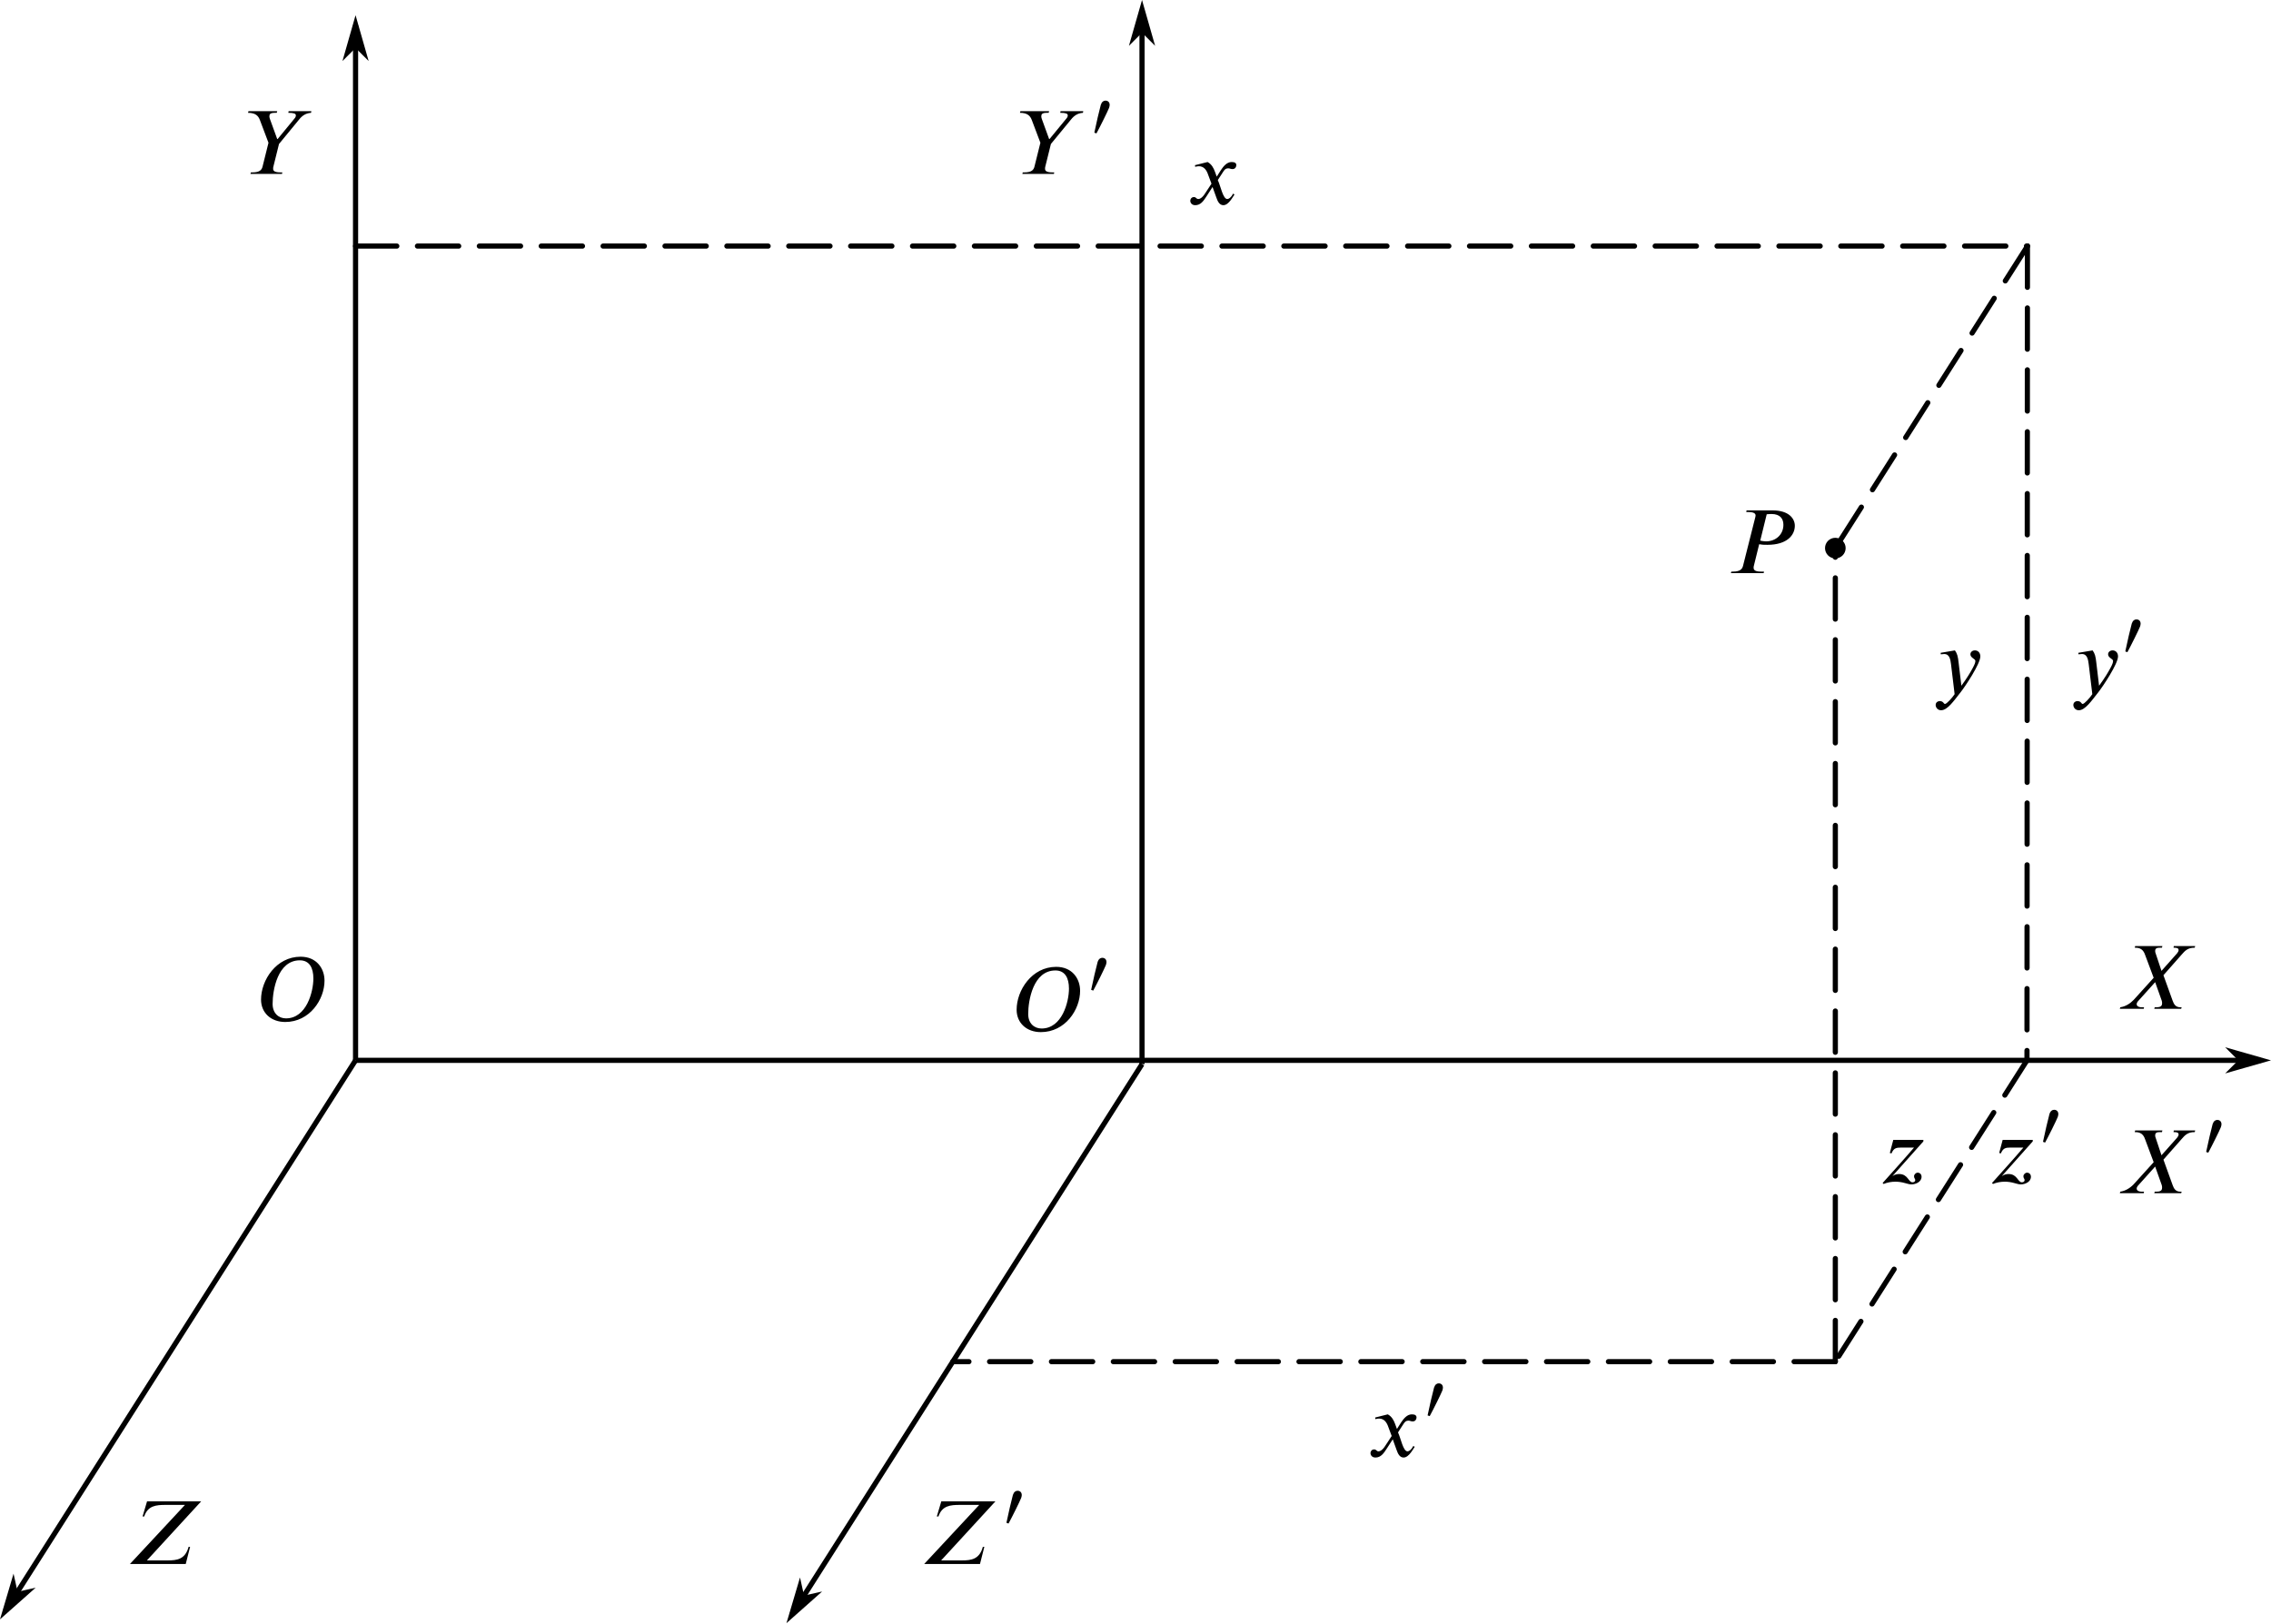
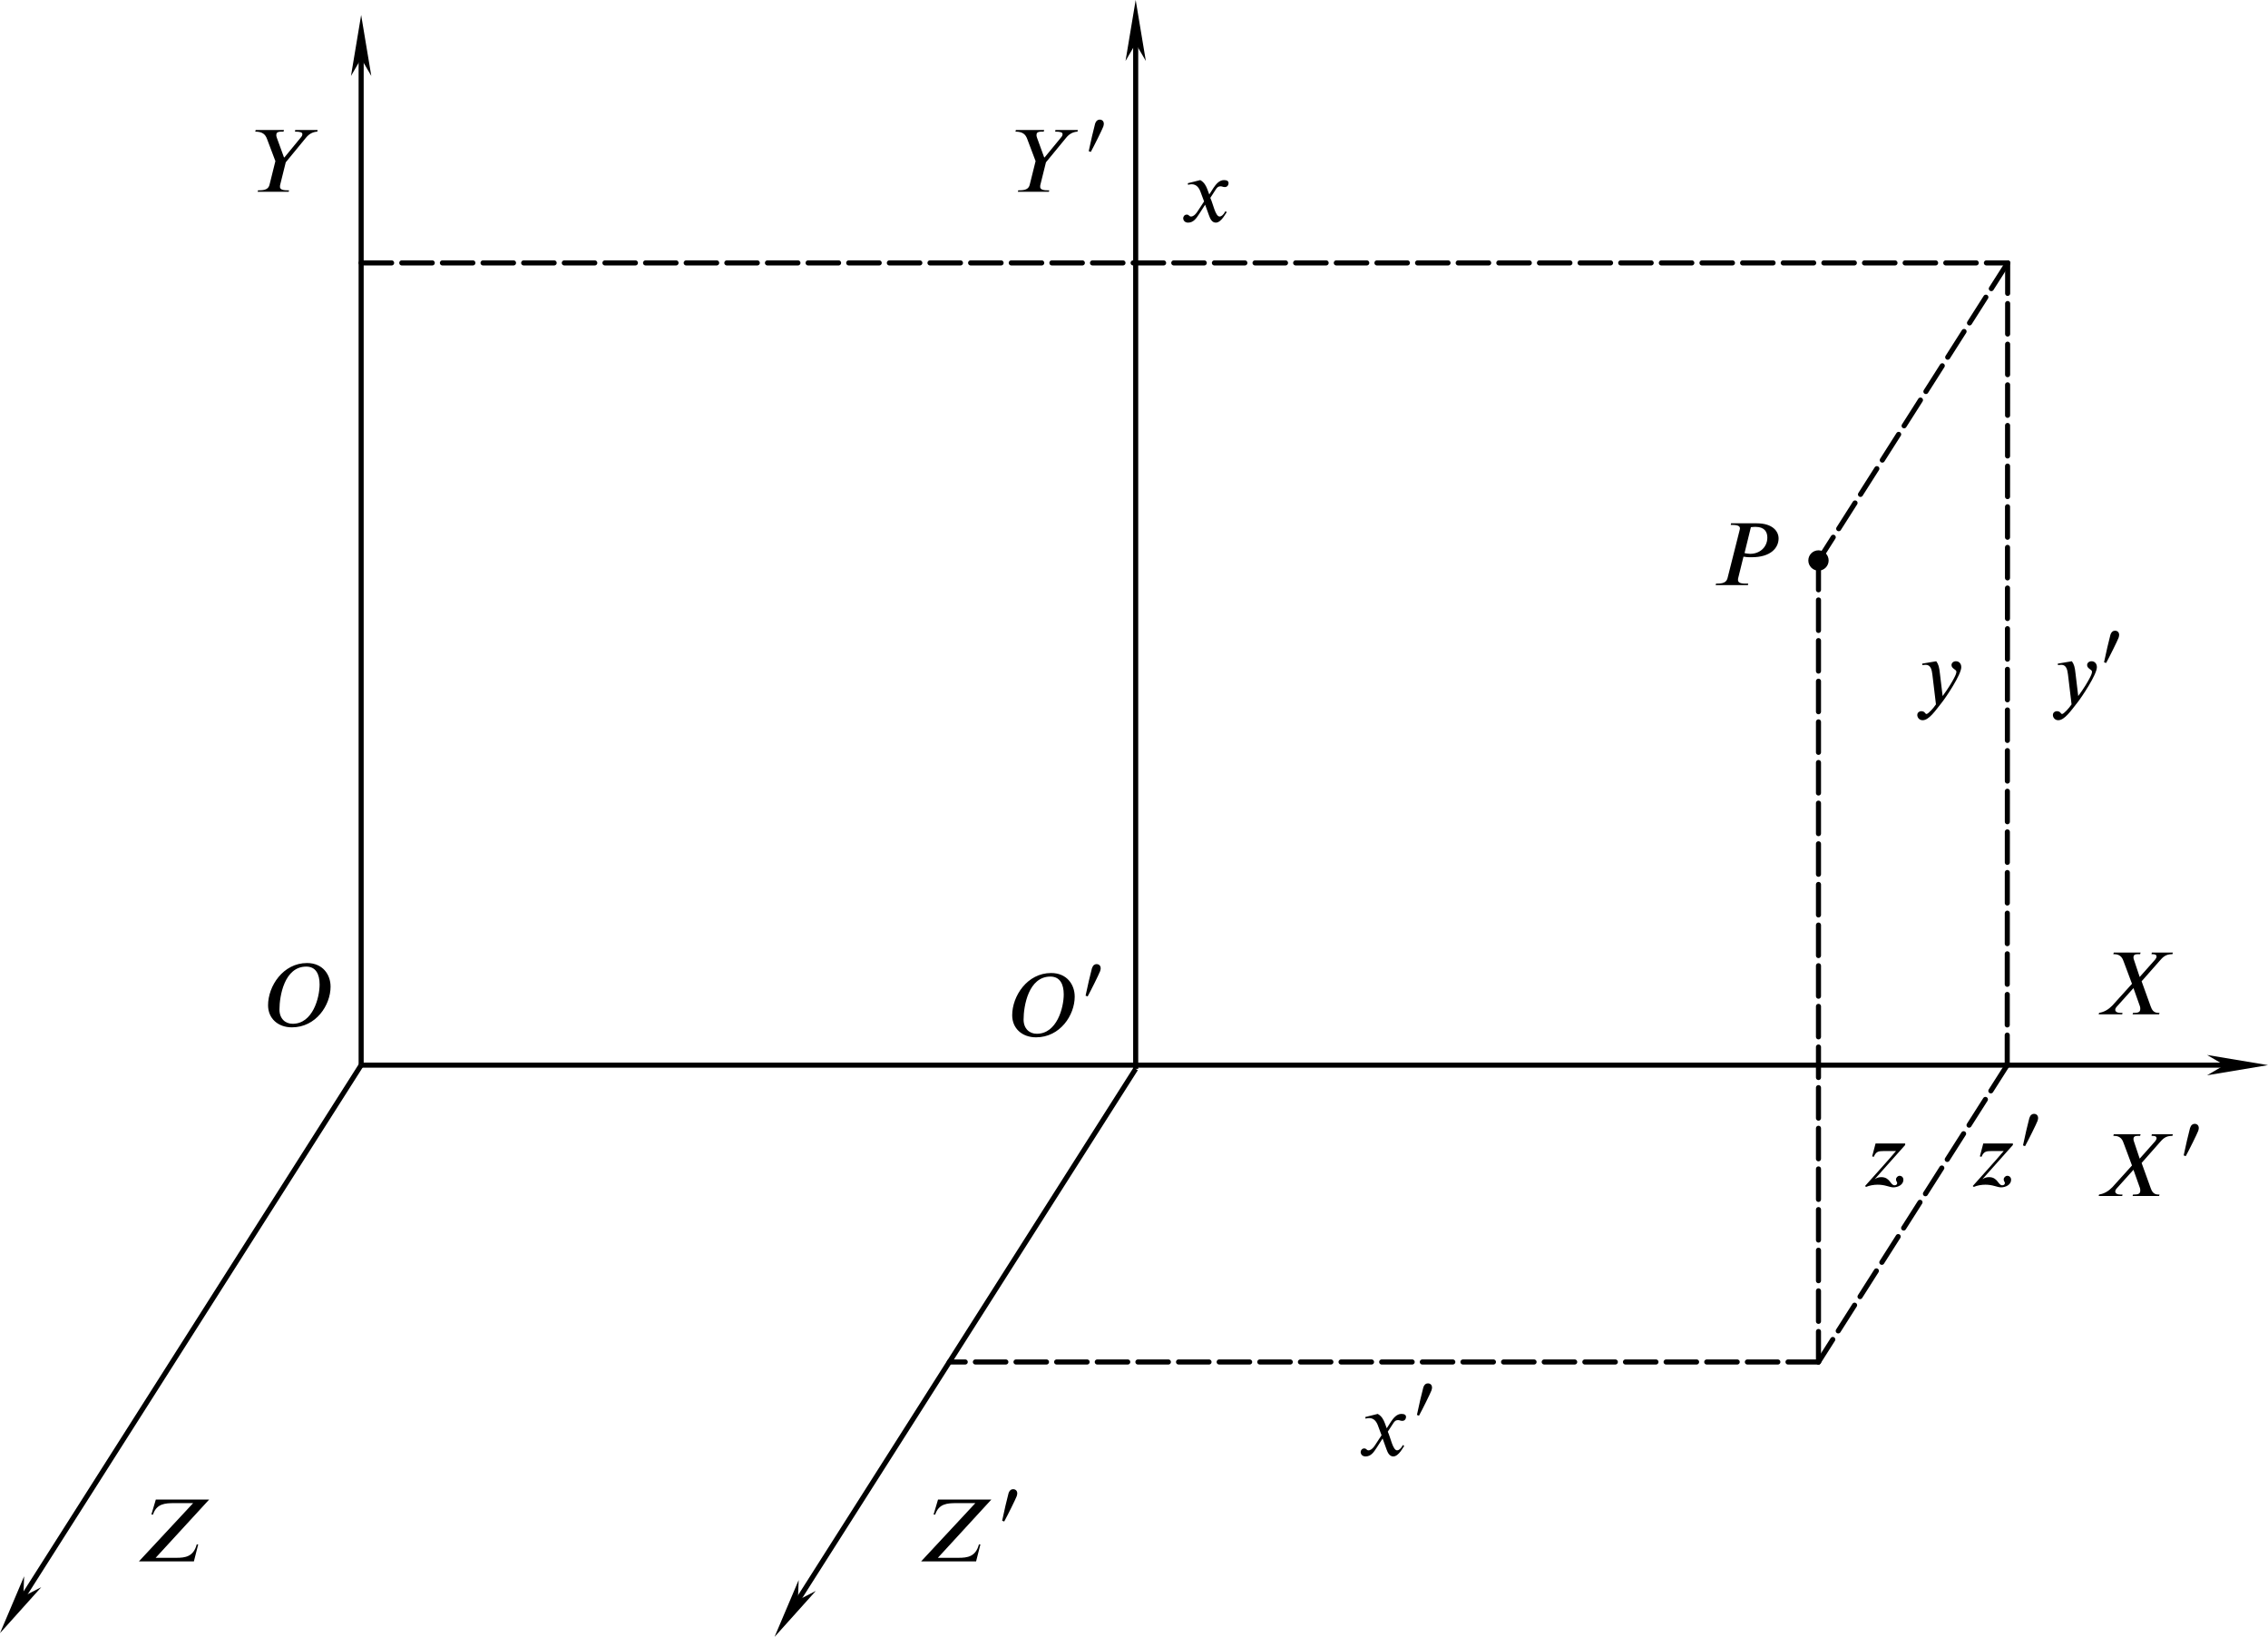
- <svg xmlns="http://www.w3.org/2000/svg" version="1.1" id="svg1820" width="220.181" height="157.392" viewBox="0 0 220.181 157.392">
+ <svg xmlns="http://www.w3.org/2000/svg" version="1.1" id="svg1820" width="223.276" height="161.107" viewBox="0 0 223.276 161.107">
  <defs id="defs1824">
-     <marker style="overflow:visible" id="marker2551" refX="0" refY="0" orient="auto">
-       <path transform="matrix(-0.4,0,0,-0.4,-4,0)" style="fill:#000000;fill-opacity:1;fill-rule:evenodd;stroke:#000000;stroke-width:1pt;stroke-opacity:1" d="M 0,0 5,-5 -12.5,0 5,5 Z" id="path2549" />
+     <marker markerWidth="12" markerHeight="4" refX="6" refY="2" orient="auto" id="marker2649">
+       <path style="fill:#000000;stroke-width:0px" d="M 0,0 12,2 0,4 3.429,2 0,0" id="path2434" />
    </marker>
-     <marker style="overflow:visible" id="marker2541" refX="0" refY="0" orient="auto">
-       <path transform="matrix(-0.4,0,0,-0.4,-4,0)" style="fill:#000000;fill-opacity:1;fill-rule:evenodd;stroke:#000000;stroke-width:1pt;stroke-opacity:1" d="M 0,0 5,-5 -12.5,0 5,5 Z" id="path2539" />
-     </marker>
-     <marker style="overflow:visible" id="marker2531" refX="0" refY="0" orient="auto">
-       <path transform="matrix(-0.4,0,0,-0.4,-4,0)" style="fill:#000000;fill-opacity:1;fill-rule:evenodd;stroke:#000000;stroke-width:1pt;stroke-opacity:1" d="M 0,0 5,-5 -12.5,0 5,5 Z" id="path2529" />
-     </marker>
-     <marker style="overflow:visible" id="marker2521" refX="0" refY="0" orient="auto">
-       <path transform="matrix(-0.4,0,0,-0.4,-4,0)" style="fill:#000000;fill-opacity:1;fill-rule:evenodd;stroke:#000000;stroke-width:1pt;stroke-opacity:1" d="M 0,0 5,-5 -12.5,0 5,5 Z" id="path2519" />
-     </marker>
-     <marker style="overflow:visible" id="marker2511" refX="0" refY="0" orient="auto">
-       <path transform="matrix(-0.4,0,0,-0.4,-4,0)" style="fill:#000000;fill-opacity:1;fill-rule:evenodd;stroke:#000000;stroke-width:1pt;stroke-opacity:1" d="M 0,0 5,-5 -12.5,0 5,5 Z" id="path2509" />
-     </marker>
-     <defs id="id-2e0c0056-2f4a-42f2-909e-68df5163257b">
-       <g id="id-59a5e231-3cb9-4d84-bf1b-87e198b52da8">
-         <symbol overflow="visible" id="id-a9fa0916-2572-4b32-a196-9f75cccc6d8d">
-           <path style="stroke:none;stroke-width:0" d="M 1.828,-0.672 H 0.656 V -6.156 H 1.828 Z M 2.5,0 V -6.812 H 0 V 0 Z m 0,0" id="id-245af13c-0877-401c-b5c2-fb8c325042b3" />
-         </symbol>
-         <symbol overflow="visible" id="id-87de81a6-06e9-479f-88ff-c3ecd1204856">
-           <path style="stroke:none;stroke-width:0" d="m 5.938,-4.422 c 0,1.406 -0.719,4.156 -2.844,4.156 -0.766,0 -1.391,-0.531 -1.391,-1.5 0,-1.422 0.516,-4.531 2.828,-4.531 1.016,0 1.406,0.812 1.406,1.875 z M 7.094,-4.188 c 0,-1.25 -0.812,-2.484 -2.484,-2.484 -2.531,0 -4.109,2.438 -4.109,4.453 0,1.375 1.031,2.328 2.516,2.328 2.531,0 4.078,-2.328 4.078,-4.297 z m 0,0" id="id-a72608a0-0d88-48cb-845b-ac9e3e0d6901" />
-         </symbol>
-         <symbol overflow="visible" id="id-2fc47827-a521-4cee-a20f-2cc967e5d43a">
-           <path style="stroke:none;stroke-width:0" d="M 8.078,-6.516 H 5.859 L 5.828,-6.344 H 5.906 c 0.328,0 0.438,0.078 0.453,0.234 0,0.109 -0.062,0.234 -0.156,0.344 l -1.625,1.828 -0.594,-1.781 C 3.938,-5.828 3.922,-5.922 3.922,-6 c 0,-0.312 0.219,-0.344 0.516,-0.344 H 4.625 L 4.672,-6.516 H 1.844 L 1.797,-6.344 h 0.094 c 0.734,0 0.906,0.516 1.016,0.828 L 3.766,-3.219 1.688,-0.922 c -0.375,0.391 -0.859,0.688 -1.391,0.766 L 0.25,0 h 2.484 l 0.031,-0.156 H 2.547 C 2.172,-0.156 2,-0.297 2,-0.484 2,-0.562 2.031,-0.656 2.109,-0.75 l 1.812,-2.016 0.688,1.938 c 0.031,0.094 0.031,0.188 0.031,0.266 0,0.359 -0.281,0.406 -0.656,0.406 H 3.875 L 3.828,0 H 6.625 L 6.672,-0.156 H 6.531 c -0.5,0 -0.672,-0.344 -0.797,-0.688 l -0.953,-2.641 1.875,-2.125 C 7.016,-6.031 7.312,-6.344 8,-6.344 h 0.031 z m 0,0" id="id-4624f4f2-74e2-4859-b358-228f94b402c0" />
-         </symbol>
-         <symbol overflow="visible" id="id-9fc442cc-edf3-4bf1-9b8d-de2f006c0f1e">
-           <path style="stroke:none;stroke-width:0" d="M 6.922,-6.516 H 4.562 L 4.531,-6.344 c 0.578,0 0.781,0.078 0.781,0.266 0,0.109 -0.031,0.203 -0.156,0.344 L 3.422,-3.625 H 3.375 L 2.625,-5.688 C 2.609,-5.75 2.562,-5.859 2.562,-5.953 c 0,-0.25 0.078,-0.391 0.578,-0.391 h 0.188 L 3.375,-6.516 H 0.391 L 0.344,-6.344 c 0.766,0 1.062,0.297 1.234,0.75 L 2.469,-3.234 1.859,-0.781 c -0.078,0.344 -0.281,0.625 -1.047,0.625 H 0.641 L 0.594,0 H 3.875 L 3.906,-0.156 H 3.703 c -0.578,0 -0.75,-0.156 -0.75,-0.359 0,-0.109 0,-0.172 0.031,-0.266 L 3.562,-3.109 5.656,-5.656 c 0.312,-0.391 0.688,-0.656 1.234,-0.688 z m 0,0" id="id-5219e8b2-8484-46ad-8733-830a748139df" />
-         </symbol>
-         <symbol overflow="visible" id="id-42d78309-bbce-4cbc-b47a-99803da6e2b7">
-           <path style="stroke:none;stroke-width:0" d="M 8,-6.516 H 2.375 L 1.906,-4.938 h 0.172 c 0.375,-1.141 1.266,-1.203 2.219,-1.203 H 6.312 L 0.594,0 H 6.391 L 6.844,-1.781 H 6.688 C 6.344,-0.484 5.469,-0.375 4.531,-0.375 H 2.359 Z m 0,0" id="id-cb2c39de-946c-4f4d-bb94-5dfab69045fb" />
-         </symbol>
-         <symbol overflow="visible" id="id-93c07442-e2e3-4674-9d9c-b19d6d5b256b">
-           <path style="stroke:none;stroke-width:0" d="M 3.047,-2.875 2.844,-3.422 C 2.719,-3.75 2.531,-4.156 2.094,-4.391 L 0.781,-4.062 0.812,-3.891 c 0.094,-0.031 0.25,-0.062 0.375,-0.062 0.547,0 0.812,0.422 0.969,0.891 L 2.5,-2.141 l -0.656,1 c -0.312,0.5 -0.578,0.594 -0.703,0.594 -0.25,0 -0.203,-0.203 -0.469,-0.203 -0.25,0 -0.375,0.219 -0.375,0.375 0,0.219 0.156,0.469 0.516,0.469 0.562,0 0.859,-0.438 1.172,-0.922 l 0.625,-0.969 0.406,1.125 c 0.125,0.359 0.312,0.766 0.719,0.766 0.578,0 1.031,-0.969 1.156,-1.109 L 4.75,-1.109 c -0.219,0.422 -0.453,0.562 -0.609,0.562 -0.453,0 -0.688,-1.344 -0.984,-1.969 l 0.547,-0.844 c 0.141,-0.219 0.25,-0.375 0.547,-0.375 0.172,0 0.219,0.078 0.438,0.078 0.266,0 0.391,-0.219 0.391,-0.406 0,-0.219 -0.156,-0.328 -0.484,-0.328 -0.5,0 -0.844,0.438 -1.109,0.828 z m 0,0" id="id-7e93a154-3596-43c2-8d4b-3df570d72f90" />
-         </symbol>
-         <symbol overflow="visible" id="id-3ff3ec55-9ee3-4015-966b-86853244d43a">
-           <path style="stroke:none;stroke-width:0" d="m 2.688,-3.062 c -0.078,-0.734 -0.156,-1 -0.391,-1.328 l -1.484,0.25 0.016,0.156 c 0.094,0 0.25,-0.031 0.359,-0.031 0.562,0 0.641,0.594 0.703,1.047 l 0.375,3.125 C 2,0.562 1.438,1.172 1.266,1.172 1.109,1.172 1.125,0.875 0.703,0.875 c -0.141,0 -0.406,0.109 -0.406,0.406 0,0.234 0.188,0.547 0.562,0.547 0.672,0 1.328,-0.984 2.047,-1.891 0.422,-0.531 2.031,-2.922 2.031,-3.703 0,-0.391 -0.25,-0.625 -0.562,-0.625 -0.281,0 -0.469,0.188 -0.469,0.406 0,0.375 0.516,0.469 0.516,0.688 0,0.172 -0.078,0.375 -0.281,0.75 -0.219,0.406 -0.562,1 -1.172,1.828 z m 0,0" id="id-f2e2f503-3341-4a01-9daf-ba2474af5e95" />
-         </symbol>
-         <symbol overflow="visible" id="id-377dd09c-9057-43c1-bcdb-18b13d0ab0c9">
-           <path style="stroke:none;stroke-width:0" d="m 4.656,-4.484 h -3.125 L 1.172,-3.125 1.344,-3.078 C 1.578,-3.625 1.812,-3.688 2.375,-3.688 H 3.688 C 2.625,-2.438 1.5,-1.219 0.422,0 L 0.531,0.094 C 0.891,-0.062 1.344,-0.141 1.75,-0.141 2.078,-0.141 2.406,-0.094 2.734,0 2.938,0.047 3.188,0.141 3.406,0.141 c 0.469,0 1.062,-0.266 1.062,-0.797 0,-0.234 -0.156,-0.422 -0.406,-0.422 -0.188,0 -0.375,0.188 -0.375,0.375 0,0.219 0.125,0.25 0.125,0.391 0,0.156 -0.125,0.234 -0.281,0.234 -0.438,0 -0.469,-0.859 -1.391,-0.859 -0.234,0 -0.469,0.062 -0.672,0.203 H 1.453 c 1.062,-1.203 2.125,-2.391 3.203,-3.594 z m 0,0" id="id-de631395-c705-4241-ad13-3ed71104484e" />
-         </symbol>
-         <symbol overflow="visible" id="id-b43e226d-8175-4d61-b60b-82ab8a8d856c">
-           <path style="stroke:none;stroke-width:0" d="m 4.094,-6.109 c 0.172,-0.016 0.328,-0.031 0.484,-0.031 0.953,0 1.25,0.531 1.25,1.125 0,1.016 -0.797,1.719 -1.812,1.719 -0.203,0 -0.438,-0.047 -0.594,-0.078 z M 2,-6.516 1.969,-6.344 h 0.188 c 0.609,0 0.781,0.156 0.781,0.359 0,0.078 -0.031,0.172 -0.047,0.25 l -1.25,4.953 c -0.078,0.344 -0.281,0.625 -1.047,0.625 H 0.422 L 0.375,0 H 3.781 L 3.812,-0.156 H 3.5 c -0.594,0 -0.766,-0.156 -0.766,-0.391 0,-0.078 0,-0.156 0.031,-0.234 L 3.312,-3 c 0.047,0.016 0.078,0.016 0.125,0.016 0.234,0.047 0.453,0.047 0.734,0.047 2.031,0 2.844,-1 2.844,-1.984 0,-0.734 -0.609,-1.594 -2.312,-1.594 z m 0,0" id="id-3c737843-9b8b-4cc6-9301-5697732b1ea3" />
-         </symbol>
-         <symbol overflow="visible" id="id-4c0a09da-5127-4763-9499-8fbcea65190f">
-           <path style="stroke:none;stroke-width:0" d="M 1.375,-0.5 H 0.5 V -4.609 H 1.375 Z M 1.859,0 V -5.109 H 0 V 0 Z m 0,0" id="id-eb957e9c-0fd4-4845-badd-af991bbb30a3" />
-         </symbol>
-         <symbol overflow="visible" id="id-d8a6684e-dcf5-4c4f-8e25-2fcd1d5b05b2">
-           <path style="stroke:none;stroke-width:0" d="m 0.969,-0.219 c 0.391,-0.719 1.172,-2.297 1.312,-2.656 0.031,-0.078 0.062,-0.234 0.062,-0.297 0,-0.312 -0.203,-0.453 -0.438,-0.453 -0.188,0 -0.375,0.109 -0.484,0.438 C 1.312,-2.812 0.906,-1.078 0.75,-0.297 Z m 0,0" id="id-c3600da4-6d89-46d0-af6f-c37ed6bafd48" />
-         </symbol>
-       </g>
-     </defs>
  </defs>
-   <g id="g1828" transform="translate(-157.1375,-322.9561)">
-     <path style="fill:none;stroke:#000000;stroke-width:0.5;stroke-linecap:butt;stroke-linejoin:miter;stroke-miterlimit:4;stroke-dasharray:none;stroke-opacity:1;marker-end:url(#marker2531)" d="M 191.61,425.773 H 376.333" id="path2393" />
-     <path style="fill:none;stroke:#000000;stroke-width:0.5;stroke-linecap:butt;stroke-linejoin:miter;stroke-miterlimit:4;stroke-dasharray:none;stroke-opacity:1;marker-end:url(#marker2511)" d="M 191.61,425.773 V 325.417" id="path2395" />
-     <path style="fill:none;stroke:#000000;stroke-width:0.5;stroke-linecap:butt;stroke-linejoin:miter;stroke-miterlimit:4;stroke-dasharray:none;stroke-opacity:1;marker-end:url(#marker2521)" d="m 191.61,425.773 -33.944,53.375" id="path2397" />
-     <path style="fill:none;stroke:#000000;stroke-width:0.5;stroke-linecap:butt;stroke-linejoin:miter;stroke-miterlimit:4;stroke-dasharray:none;stroke-opacity:1;marker-end:url(#marker2551)" d="M 267.86,426.142 233.917,479.517" id="path2397-0" />
-     <path style="fill:none;stroke:#000000;stroke-width:0.5;stroke-linecap:butt;stroke-linejoin:miter;stroke-miterlimit:4;stroke-dasharray:none;stroke-opacity:1;marker-end:url(#marker2541)" d="M 267.86,426.142 V 323.941" id="path2414" />
-     <path style="fill:none;stroke:#000000;stroke-width:0.5;stroke-linecap:round;stroke-linejoin:miter;stroke-miterlimit:4;stroke-dasharray:4, 2;stroke-dashoffset:0;stroke-opacity:1" d="M 191.61,346.817 H 353.704" id="path2416" />
-     <path style="fill:none;stroke:#000000;stroke-width:0.5;stroke-linecap:round;stroke-linejoin:miter;stroke-miterlimit:4;stroke-dasharray:4, 2;stroke-dashoffset:0;stroke-opacity:1" d="m 353.704,346.817 -0.044,78.956" id="path2418" />
-     <path style="fill:none;stroke:#000000;stroke-width:0.5;stroke-linecap:round;stroke-linejoin:miter;stroke-miterlimit:4;stroke-dasharray:4, 2;stroke-dashoffset:0;stroke-opacity:1" d="m 353.704,346.817 -18.625,29.287" id="path2397-0-0" />
-     <path style="fill:none;stroke:#000000;stroke-width:0.5;stroke-linecap:round;stroke-linejoin:miter;stroke-miterlimit:4;stroke-dasharray:4, 2;stroke-dashoffset:0;stroke-opacity:1" d="m 353.659,425.773 -18.581,29.218" id="path2435" />
-     <path style="fill:none;stroke:#000000;stroke-width:0.5;stroke-linecap:round;stroke-linejoin:miter;stroke-miterlimit:4;stroke-dasharray:4, 2;stroke-dashoffset:0;stroke-opacity:1" d="M 335.079,454.99 H 249.514" id="path2437" />
-     <path style="fill:none;stroke:#000000;stroke-width:0.5;stroke-linecap:round;stroke-linejoin:miter;stroke-miterlimit:4;stroke-dasharray:4, 2;stroke-dashoffset:0;stroke-opacity:1" d="m 335.079,454.99 v -78.886" id="path2439" />
+   <g id="g1828" transform="translate(-156.0565,-320.9416)">
+     <path style="fill:none;stroke:#000000;stroke-width:0.5;stroke-linecap:butt;stroke-linejoin:miter;stroke-miterlimit:4;stroke-dasharray:none;stroke-opacity:1;marker-end:url(#marker2649)" d="M 191.61,425.773 H 376.333" id="path2393" />
+     <path style="fill:none;stroke:#000000;stroke-width:0.5;stroke-linecap:butt;stroke-linejoin:miter;stroke-miterlimit:4;stroke-dasharray:none;stroke-opacity:1;marker-end:url(#marker2649)" d="M 191.61,425.773 V 325.417" id="path2395" />
+     <path style="fill:none;stroke:#000000;stroke-width:0.5;stroke-linecap:butt;stroke-linejoin:miter;stroke-miterlimit:4;stroke-dasharray:none;stroke-opacity:1;marker-end:url(#marker2649)" d="m 191.61,425.773 -33.944,53.375" id="path2397" />
+     <path style="fill:none;stroke:#000000;stroke-width:0.5;stroke-linecap:butt;stroke-linejoin:miter;stroke-miterlimit:4;stroke-dasharray:none;stroke-opacity:1;marker-end:url(#marker2649)" d="M 267.86,426.142 233.917,479.517" id="path2397-0" />
+     <path style="fill:none;stroke:#000000;stroke-width:0.5;stroke-linecap:butt;stroke-linejoin:miter;stroke-miterlimit:4;stroke-dasharray:none;stroke-opacity:1;marker-end:url(#marker2649)" d="M 267.86,426.142 V 323.941" id="path2414" />
+     <path style="fill:none;stroke:#000000;stroke-width:0.5;stroke-linecap:round;stroke-linejoin:miter;stroke-miterlimit:4;stroke-dasharray:3, 1;stroke-dashoffset:0;stroke-opacity:1" d="M 191.61,346.817 H 353.704" id="path2416" />
+     <path style="fill:none;stroke:#000000;stroke-width:0.5;stroke-linecap:round;stroke-linejoin:miter;stroke-miterlimit:4;stroke-dasharray:3, 1;stroke-dashoffset:0;stroke-opacity:1" d="m 353.704,346.817 -0.044,78.956" id="path2418" />
+     <path style="fill:none;stroke:#000000;stroke-width:0.5;stroke-linecap:round;stroke-linejoin:miter;stroke-miterlimit:4;stroke-dasharray:3, 1;stroke-dashoffset:0;stroke-opacity:1" d="m 353.704,346.817 -18.625,29.287" id="path2397-0-0" />
+     <path style="fill:none;stroke:#000000;stroke-width:0.5;stroke-linecap:round;stroke-linejoin:miter;stroke-miterlimit:4;stroke-dasharray:3, 1;stroke-dashoffset:0;stroke-opacity:1" d="m 353.659,425.773 -18.581,29.218" id="path2435" />
+     <path style="fill:none;stroke:#000000;stroke-width:0.5;stroke-linecap:round;stroke-linejoin:miter;stroke-miterlimit:4;stroke-dasharray:3, 1;stroke-dashoffset:0;stroke-opacity:1" d="M 335.079,454.99 H 249.514" id="path2437" />
+     <path style="fill:none;stroke:#000000;stroke-width:0.5;stroke-linecap:round;stroke-linejoin:miter;stroke-miterlimit:4;stroke-dasharray:3, 1;stroke-dashoffset:0;stroke-opacity:1" d="m 335.079,454.99 v -78.886" id="path2439" />
    <circle style="fill:#000000;stroke:none;stroke-width:0.5;stroke-linecap:round;stroke-linejoin:round;stroke-miterlimit:4;stroke-dasharray:2, 1;stroke-dashoffset:0" id="path2655" cx="335.079" cy="376.104" r="1" />
    <g style="fill:#000000;fill-opacity:1" id="id-33d5777e-a098-41bd-ab74-1f88111423b0" transform="matrix(0.933331,0,0,0.933331,43.18116,296.172)">
      <g transform="translate(148.712,134.765)" id="g2701">
        <path style="stroke:none;stroke-width:0" d="m 5.938,-4.422 c 0,1.406 -0.719,4.156 -2.844,4.156 -0.766,0 -1.391,-0.531 -1.391,-1.5 0,-1.422 0.516,-4.531 2.828,-4.531 1.016,0 1.406,0.812 1.406,1.875 z M 7.094,-4.188 c 0,-1.25 -0.812,-2.484 -2.484,-2.484 -2.531,0 -4.109,2.438 -4.109,4.453 0,1.375 1.031,2.328 2.516,2.328 2.531,0 4.078,-2.328 4.078,-4.297 z m 0,0" id="id-8b0cc1cc-7ebd-49c3-963e-8f115c466a6d" />
      </g>
    </g>
    <g style="fill:#000000;fill-opacity:1" id="id-0f6c5797-aad1-4d6d-9f03-ce219de7f7d6" transform="matrix(0.933331,0,0,0.933331,213.5421,294.993)">
      <g transform="translate(159.521,134.765)" id="g2705">
        <path style="stroke:none;stroke-width:0" d="M 8.078,-6.516 H 5.859 L 5.828,-6.344 H 5.906 c 0.328,0 0.438,0.078 0.453,0.234 0,0.109 -0.062,0.234 -0.156,0.344 l -1.625,1.828 -0.594,-1.781 C 3.938,-5.828 3.922,-5.922 3.922,-6 c 0,-0.312 0.219,-0.344 0.516,-0.344 H 4.625 L 4.672,-6.516 H 1.844 L 1.797,-6.344 h 0.094 c 0.734,0 0.906,0.516 1.016,0.828 L 3.766,-3.219 1.688,-0.922 c -0.375,0.391 -0.859,0.688 -1.391,0.766 L 0.25,0 h 2.484 l 0.031,-0.156 H 2.547 C 2.172,-0.156 2,-0.297 2,-0.484 2,-0.562 2.031,-0.656 2.109,-0.75 l 1.812,-2.016 0.688,1.938 c 0.031,0.094 0.031,0.188 0.031,0.266 0,0.359 -0.281,0.406 -0.656,0.406 H 3.875 L 3.828,0 H 6.625 L 6.672,-0.156 H 6.531 c -0.5,0 -0.672,-0.344 -0.797,-0.688 l -0.953,-2.641 1.875,-2.125 C 7.016,-6.031 7.312,-6.344 8,-6.344 h 0.031 z m 0,0" id="id-b8fc2710-aa48-4218-8efb-ddb2fdd4bacf" />
      </g>
    </g>
    <g style="fill:#000000;fill-opacity:1" id="id-fc2731f3-9002-4fe7-a1d9-9fa846f88f55" transform="matrix(0.933331,0,0,0.933331,20.97725,214.0372)">
      <g transform="translate(171.307,134.765)" id="g2709">
        <path style="stroke:none;stroke-width:0" d="M 6.922,-6.516 H 4.562 L 4.531,-6.344 c 0.578,0 0.781,0.078 0.781,0.266 0,0.109 -0.031,0.203 -0.156,0.344 L 3.422,-3.625 H 3.375 L 2.625,-5.688 C 2.609,-5.75 2.562,-5.859 2.562,-5.953 c 0,-0.25 0.078,-0.391 0.578,-0.391 h 0.188 L 3.375,-6.516 H 0.391 L 0.344,-6.344 c 0.766,0 1.062,0.297 1.234,0.75 L 2.469,-3.234 1.859,-0.781 c -0.078,0.344 -0.281,0.625 -1.047,0.625 H 0.641 L 0.594,0 H 3.875 L 3.906,-0.156 H 3.703 c -0.578,0 -0.75,-0.156 -0.75,-0.359 0,-0.109 0,-0.172 0.031,-0.266 L 3.562,-3.109 5.656,-5.656 c 0.312,-0.391 0.688,-0.656 1.234,-0.688 z m 0,0" id="id-7ef2321d-d6b1-475d-8681-6a5bcbfc165b" />
      </g>
    </g>
    <g style="fill:#000000;fill-opacity:1" id="id-2b117eba-2cbd-48f8-bf09-befab6c7e169" transform="matrix(0.933331,0,0,0.933331,-0.637176,348.8326)">
      <g transform="translate(181.947,134.765)" id="g2713">
        <path style="stroke:none;stroke-width:0" d="M 8,-6.516 H 2.375 L 1.906,-4.938 h 0.172 c 0.375,-1.141 1.266,-1.203 2.219,-1.203 H 6.312 L 0.594,0 H 6.391 L 6.844,-1.781 H 6.688 C 6.344,-0.484 5.469,-0.375 4.531,-0.375 H 2.359 Z m 0,0" id="id-c448952d-db33-4879-b4e0-1f1903e19249" />
      </g>
    </g>
    <g style="fill:#000000;fill-opacity:1" id="id-426135d0-2acd-411f-820b-1f1853e3563c" transform="matrix(0.933331,0,0,0.933331,91.51888,216.9846)">
      <g transform="translate(193.653,134.765)" id="g2717">
        <path style="stroke:none;stroke-width:0" d="M 3.047,-2.875 2.844,-3.422 C 2.719,-3.75 2.531,-4.156 2.094,-4.391 L 0.781,-4.062 0.812,-3.891 c 0.094,-0.031 0.25,-0.062 0.375,-0.062 0.547,0 0.812,0.422 0.969,0.891 L 2.5,-2.141 l -0.656,1 c -0.312,0.5 -0.578,0.594 -0.703,0.594 -0.25,0 -0.203,-0.203 -0.469,-0.203 -0.25,0 -0.375,0.219 -0.375,0.375 0,0.219 0.156,0.469 0.516,0.469 0.562,0 0.859,-0.438 1.172,-0.922 l 0.625,-0.969 0.406,1.125 c 0.125,0.359 0.312,0.766 0.719,0.766 0.578,0 1.031,-0.969 1.156,-1.109 L 4.75,-1.109 c -0.219,0.422 -0.453,0.562 -0.609,0.562 -0.453,0 -0.688,-1.344 -0.984,-1.969 l 0.547,-0.844 c 0.141,-0.219 0.25,-0.375 0.547,-0.375 0.172,0 0.219,0.078 0.438,0.078 0.266,0 0.391,-0.219 0.391,-0.406 0,-0.219 -0.156,-0.328 -0.484,-0.328 -0.5,0 -0.844,0.438 -1.109,0.828 z m 0,0" id="id-6d1232e7-8b5a-4a07-bcaa-4064f7eaf9c7" />
      </g>
    </g>
    <g style="fill:#000000;fill-opacity:1" id="id-8f429412-190e-40cc-a557-b30de332da2a" transform="matrix(0.933331,0,0,0.933331,155.5762,264.3399)">
      <g transform="translate(202.45,134.765)" id="g2721">
        <path style="stroke:none;stroke-width:0" d="m 2.688,-3.062 c -0.078,-0.734 -0.156,-1 -0.391,-1.328 l -1.484,0.25 0.016,0.156 c 0.094,0 0.25,-0.031 0.359,-0.031 0.562,0 0.641,0.594 0.703,1.047 l 0.375,3.125 C 2,0.562 1.438,1.172 1.266,1.172 1.109,1.172 1.125,0.875 0.703,0.875 c -0.141,0 -0.406,0.109 -0.406,0.406 0,0.234 0.188,0.547 0.562,0.547 0.672,0 1.328,-0.984 2.047,-1.891 0.422,-0.531 2.031,-2.922 2.031,-3.703 0,-0.391 -0.25,-0.625 -0.562,-0.625 -0.281,0 -0.469,0.188 -0.469,0.406 0,0.375 0.516,0.469 0.516,0.688 0,0.172 -0.078,0.375 -0.281,0.75 -0.219,0.406 -0.562,1 -1.172,1.828 z m 0,0" id="id-5eca7788-010d-4e32-a9e6-abe09514da8b" />
      </g>
    </g>
    <g style="fill:#000000;fill-opacity:1" id="id-2fe1bdf8-7fc8-4259-bec5-8dabb4974dd0" transform="matrix(0.933331,0,0,0.933331,142.6075,311.8916)">
      <g transform="translate(210.709,134.765)" id="g2725">
        <path style="stroke:none;stroke-width:0" d="m 4.656,-4.484 h -3.125 L 1.172,-3.125 1.344,-3.078 C 1.578,-3.625 1.812,-3.688 2.375,-3.688 H 3.688 C 2.625,-2.438 1.5,-1.219 0.422,0 L 0.531,0.094 C 0.891,-0.062 1.344,-0.141 1.75,-0.141 2.078,-0.141 2.406,-0.094 2.734,0 2.938,0.047 3.188,0.141 3.406,0.141 c 0.469,0 1.062,-0.266 1.062,-0.797 0,-0.234 -0.156,-0.422 -0.406,-0.422 -0.188,0 -0.375,0.188 -0.375,0.375 0,0.219 0.125,0.25 0.125,0.391 0,0.156 -0.125,0.234 -0.281,0.234 -0.438,0 -0.469,-0.859 -1.391,-0.859 -0.234,0 -0.469,0.062 -0.672,0.203 H 1.453 c 1.062,-1.203 2.125,-2.391 3.203,-3.594 z m 0,0" id="id-28851c31-0c3f-411f-8adc-285de9647071" />
      </g>
    </g>
    <g style="fill:#000000;fill-opacity:1" id="id-668469e1-9e24-48dc-a49d-880637f3663f" transform="matrix(0.933331,0,0,0.933331,120.2071,252.7467)">
      <g transform="translate(218.998,134.765)" id="g2729">
        <path style="stroke:none;stroke-width:0" d="m 4.094,-6.109 c 0.172,-0.016 0.328,-0.031 0.484,-0.031 0.953,0 1.25,0.531 1.25,1.125 0,1.016 -0.797,1.719 -1.812,1.719 -0.203,0 -0.438,-0.047 -0.594,-0.078 z M 2,-6.516 1.969,-6.344 h 0.188 c 0.609,0 0.781,0.156 0.781,0.359 0,0.078 -0.031,0.172 -0.047,0.25 l -1.25,4.953 c -0.078,0.344 -0.281,0.625 -1.047,0.625 H 0.422 L 0.375,0 H 3.781 L 3.812,-0.156 H 3.5 c -0.594,0 -0.766,-0.156 -0.766,-0.391 0,-0.078 0,-0.156 0.031,-0.234 L 3.312,-3 c 0.047,0.016 0.078,0.016 0.125,0.016 0.234,0.047 0.453,0.047 0.734,0.047 2.031,0 2.844,-1 2.844,-1.984 0,-0.734 -0.609,-1.594 -2.312,-1.594 z m 0,0" id="id-901c41f0-9e2b-4251-a64c-2e710554142d" />
      </g>
    </g>
    <g id="g3066" transform="translate(33.20762,44.01483)">
      <g style="fill:#000000;fill-opacity:1" id="id-cfc4ecf8-f2e5-4103-98d3-c687158d0135" transform="matrix(0.933331,0,0,0.933331,7.615605,253.1396)">
        <g transform="translate(229.728,134.765)" id="g2733">
          <path style="stroke:none;stroke-width:0" d="m 5.938,-4.422 c 0,1.406 -0.719,4.156 -2.844,4.156 -0.766,0 -1.391,-0.531 -1.391,-1.5 0,-1.422 0.516,-4.531 2.828,-4.531 1.016,0 1.406,0.812 1.406,1.875 z M 7.094,-4.188 c 0,-1.25 -0.812,-2.484 -2.484,-2.484 -2.531,0 -4.109,2.438 -4.109,4.453 0,1.375 1.031,2.328 2.516,2.328 2.531,0 4.078,-2.328 4.078,-4.297 z m 0,0" id="id-ff9b1c27-20b9-4031-9ec8-6947bc1abe26" />
        </g>
      </g>
      <g style="fill:#000000;fill-opacity:1" id="id-9999bd3b-e26b-4c82-90d6-578afb4140d3" transform="matrix(0.933331,0,0,0.933331,7.615605,253.1396)">
        <g transform="translate(237.22,130.779)" id="g2737">
          <path style="stroke:none;stroke-width:0" d="m 0.969,-0.219 c 0.391,-0.719 1.172,-2.297 1.312,-2.656 0.031,-0.078 0.062,-0.234 0.062,-0.297 0,-0.312 -0.203,-0.453 -0.438,-0.453 -0.188,0 -0.375,0.109 -0.484,0.438 C 1.312,-2.812 0.906,-1.078 0.75,-0.297 Z m 0,0" id="id-b00b460b-bb5e-47e5-b48c-ff51cdff6e5a" />
        </g>
      </g>
    </g>
    <g id="g3074" transform="translate(126.9658,59.73441)">
      <g style="fill:#000000;fill-opacity:1" id="id-b9fe2d82-55b1-493e-b4fd-4e583362eea1" transform="matrix(0.933331,0,0,0.933331,7.615605,253.1396)">
        <g transform="translate(244.122,134.765)" id="g2741">
          <path style="stroke:none;stroke-width:0" d="M 8.078,-6.516 H 5.859 L 5.828,-6.344 H 5.906 c 0.328,0 0.438,0.078 0.453,0.234 0,0.109 -0.062,0.234 -0.156,0.344 l -1.625,1.828 -0.594,-1.781 C 3.938,-5.828 3.922,-5.922 3.922,-6 c 0,-0.312 0.219,-0.344 0.516,-0.344 H 4.625 L 4.672,-6.516 H 1.844 L 1.797,-6.344 h 0.094 c 0.734,0 0.906,0.516 1.016,0.828 L 3.766,-3.219 1.688,-0.922 c -0.375,0.391 -0.859,0.688 -1.391,0.766 L 0.25,0 h 2.484 l 0.031,-0.156 H 2.547 C 2.172,-0.156 2,-0.297 2,-0.484 2,-0.562 2.031,-0.656 2.109,-0.75 l 1.812,-2.016 0.688,1.938 c 0.031,0.094 0.031,0.188 0.031,0.266 0,0.359 -0.281,0.406 -0.656,0.406 H 3.875 L 3.828,0 H 6.625 L 6.672,-0.156 H 6.531 c -0.5,0 -0.672,-0.344 -0.797,-0.688 l -0.953,-2.641 1.875,-2.125 C 7.016,-6.031 7.312,-6.344 8,-6.344 h 0.031 z m 0,0" id="id-3a748470-ef31-4b1e-ae49-d04de8ff3fde" />
        </g>
      </g>
      <g style="fill:#000000;fill-opacity:1" id="id-5a58973c-0103-4524-a7c3-4f3a893107ab" transform="matrix(0.933331,0,0,0.933331,7.615605,253.1396)">
        <g transform="translate(252.59,130.779)" id="g2745">
          <path style="stroke:none;stroke-width:0" d="m 0.969,-0.219 c 0.391,-0.719 1.172,-2.297 1.312,-2.656 0.031,-0.078 0.062,-0.234 0.062,-0.297 0,-0.312 -0.203,-0.453 -0.438,-0.453 -0.188,0 -0.375,0.109 -0.484,0.438 C 1.312,-2.812 0.906,-1.078 0.75,-0.297 Z m 0,0" id="id-63995172-e781-459e-b8ae-f618b5d3f1ef" />
        </g>
      </g>
    </g>
    <g id="g3082" transform="translate(5.894844,-39.10246)">
      <g style="fill:#000000;fill-opacity:1" id="id-190e334c-3a70-4eee-aaef-8d2708f224cf" transform="matrix(0.933331,0,0,0.933331,7.615605,253.1396)">
        <g transform="translate(259.492,134.765)" id="g2749">
          <path style="stroke:none;stroke-width:0" d="M 6.922,-6.516 H 4.562 L 4.531,-6.344 c 0.578,0 0.781,0.078 0.781,0.266 0,0.109 -0.031,0.203 -0.156,0.344 L 3.422,-3.625 H 3.375 L 2.625,-5.688 C 2.609,-5.75 2.562,-5.859 2.562,-5.953 c 0,-0.25 0.078,-0.391 0.578,-0.391 h 0.188 L 3.375,-6.516 H 0.391 L 0.344,-6.344 c 0.766,0 1.062,0.297 1.234,0.75 L 2.469,-3.234 1.859,-0.781 c -0.078,0.344 -0.281,0.625 -1.047,0.625 H 0.641 L 0.594,0 H 3.875 L 3.906,-0.156 H 3.703 c -0.578,0 -0.75,-0.156 -0.75,-0.359 0,-0.109 0,-0.172 0.031,-0.266 L 3.562,-3.109 5.656,-5.656 c 0.312,-0.391 0.688,-0.656 1.234,-0.688 z m 0,0" id="id-77eb9803-a9e7-442e-aaa7-04b5a6216a12" />
        </g>
      </g>
      <g style="fill:#000000;fill-opacity:1" id="id-d9d035c3-81be-40d5-b1ce-26cedf87bd4d" transform="matrix(0.933331,0,0,0.933331,7.615605,253.1396)">
        <g transform="translate(266.815,130.779)" id="g2753">
          <path style="stroke:none;stroke-width:0" d="m 0.969,-0.219 c 0.391,-0.719 1.172,-2.297 1.312,-2.656 0.031,-0.078 0.062,-0.234 0.062,-0.297 0,-0.312 -0.203,-0.453 -0.438,-0.453 -0.188,0 -0.375,0.109 -0.484,0.438 C 1.312,-2.812 0.906,-1.078 0.75,-0.297 Z m 0,0" id="id-4425e9ea-d1a3-43f8-820d-693db19c697a" />
        </g>
      </g>
    </g>
    <g id="g3090" transform="translate(-16.89855,95.69296)">
      <g style="fill:#000000;fill-opacity:1" id="id-2f64a076-f7dc-44d7-a869-fbe5807ca01d" transform="matrix(0.933331,0,0,0.933331,7.615605,253.1396)">
        <g transform="translate(273.716,134.765)" id="g2757">
          <path style="stroke:none;stroke-width:0" d="M 8,-6.516 H 2.375 L 1.906,-4.938 h 0.172 c 0.375,-1.141 1.266,-1.203 2.219,-1.203 H 6.312 L 0.594,0 H 6.391 L 6.844,-1.781 H 6.688 C 6.344,-0.484 5.469,-0.375 4.531,-0.375 H 2.359 Z m 0,0" id="id-556571da-f35d-4092-ad7e-3aa68ef5e5c0" />
        </g>
      </g>
      <g style="fill:#000000;fill-opacity:1" id="id-59e60bdc-dea1-489e-88d7-cceea31326c8" transform="matrix(0.933331,0,0,0.933331,7.615605,253.1396)">
        <g transform="translate(282.105,130.779)" id="g2761">
          <path style="stroke:none;stroke-width:0" d="m 0.969,-0.219 c 0.391,-0.719 1.172,-2.297 1.312,-2.656 0.031,-0.078 0.062,-0.234 0.062,-0.297 0,-0.312 -0.203,-0.453 -0.438,-0.453 -0.188,0 -0.375,0.109 -0.484,0.438 C 1.312,-2.812 0.906,-1.078 0.75,-0.297 Z m 0,0" id="id-1c64d22b-c073-4a2b-9445-fc7b98e40ab7" />
        </g>
      </g>
    </g>
    <g id="g3098" transform="translate(12.37917,85.27874)">
      <g style="fill:#000000;fill-opacity:1" id="id-7c135d46-ca6b-4f96-b3a3-ba3360a56dd6" transform="matrix(0.933331,0,0,0.933331,7.615605,253.1396)">
        <g transform="translate(289.006,134.765)" id="g2765">
          <path style="stroke:none;stroke-width:0" d="M 3.047,-2.875 2.844,-3.422 C 2.719,-3.75 2.531,-4.156 2.094,-4.391 L 0.781,-4.062 0.812,-3.891 c 0.094,-0.031 0.25,-0.062 0.375,-0.062 0.547,0 0.812,0.422 0.969,0.891 L 2.5,-2.141 l -0.656,1 c -0.312,0.5 -0.578,0.594 -0.703,0.594 -0.25,0 -0.203,-0.203 -0.469,-0.203 -0.25,0 -0.375,0.219 -0.375,0.375 0,0.219 0.156,0.469 0.516,0.469 0.562,0 0.859,-0.438 1.172,-0.922 l 0.625,-0.969 0.406,1.125 c 0.125,0.359 0.312,0.766 0.719,0.766 0.578,0 1.031,-0.969 1.156,-1.109 L 4.75,-1.109 c -0.219,0.422 -0.453,0.562 -0.609,0.562 -0.453,0 -0.688,-1.344 -0.984,-1.969 l 0.547,-0.844 c 0.141,-0.219 0.25,-0.375 0.547,-0.375 0.172,0 0.219,0.078 0.438,0.078 0.266,0 0.391,-0.219 0.391,-0.406 0,-0.219 -0.156,-0.328 -0.484,-0.328 -0.5,0 -0.844,0.438 -1.109,0.828 z m 0,0" id="id-b691ec9e-2bc7-40ab-83fd-06137de620ea" />
        </g>
      </g>
      <g style="fill:#000000;fill-opacity:1" id="id-da7be867-bb68-448e-9fd9-412b180b2210" transform="matrix(0.933331,0,0,0.933331,7.615605,253.1396)">
        <g transform="translate(294.486,130.779)" id="g2769">
          <path style="stroke:none;stroke-width:0" d="m 0.969,-0.219 c 0.391,-0.719 1.172,-2.297 1.312,-2.656 0.031,-0.078 0.062,-0.234 0.062,-0.297 0,-0.312 -0.203,-0.453 -0.438,-0.453 -0.188,0 -0.375,0.109 -0.484,0.438 C 1.312,-2.812 0.906,-1.078 0.75,-0.297 Z m 0,0" id="id-b1859763-9776-4ad1-a59e-6d8e6e57c62f" />
        </g>
      </g>
    </g>
    <g id="g3106" transform="translate(68.96967,11.2002)">
      <g style="fill:#000000;fill-opacity:1" id="id-ca16db78-1dad-4e26-9475-17987d9b4e6c" transform="matrix(0.933331,0,0,0.933331,7.615605,253.1396)">
        <g transform="translate(301.387,134.765)" id="g2773">
          <path style="stroke:none;stroke-width:0" d="m 2.688,-3.062 c -0.078,-0.734 -0.156,-1 -0.391,-1.328 l -1.484,0.25 0.016,0.156 c 0.094,0 0.25,-0.031 0.359,-0.031 0.562,0 0.641,0.594 0.703,1.047 l 0.375,3.125 C 2,0.562 1.438,1.172 1.266,1.172 1.109,1.172 1.125,0.875 0.703,0.875 c -0.141,0 -0.406,0.109 -0.406,0.406 0,0.234 0.188,0.547 0.562,0.547 0.672,0 1.328,-0.984 2.047,-1.891 0.422,-0.531 2.031,-2.922 2.031,-3.703 0,-0.391 -0.25,-0.625 -0.562,-0.625 -0.281,0 -0.469,0.188 -0.469,0.406 0,0.375 0.516,0.469 0.516,0.688 0,0.172 -0.078,0.375 -0.281,0.75 -0.219,0.406 -0.562,1 -1.172,1.828 z m 0,0" id="id-b97110fd-69e7-4956-b261-9f3e17ae5df3" />
        </g>
      </g>
      <g style="fill:#000000;fill-opacity:1" id="id-556ad36b-e24f-4d62-959b-777eb08456d5" transform="matrix(0.933331,0,0,0.933331,7.615605,253.1396)">
        <g transform="translate(306.329,130.779)" id="g2777">
          <path style="stroke:none;stroke-width:0" d="m 0.969,-0.219 c 0.391,-0.719 1.172,-2.297 1.312,-2.656 0.031,-0.078 0.062,-0.234 0.062,-0.297 0,-0.312 -0.203,-0.453 -0.438,-0.453 -0.188,0 -0.375,0.109 -0.484,0.438 C 1.312,-2.812 0.906,-1.078 0.75,-0.297 Z m 0,0" id="id-03d65334-58a1-44a7-8216-292f47e0ecc6" />
        </g>
      </g>
    </g>
    <g id="g3114" transform="translate(49.90968,58.75194)">
      <g style="fill:#000000;fill-opacity:1" id="id-5cbfe9a6-1d95-46cd-8480-4461aabfe3be" transform="matrix(0.933331,0,0,0.933331,7.615605,253.1396)">
        <g transform="translate(313.23,134.765)" id="g2781">
          <path style="stroke:none;stroke-width:0" d="m 4.656,-4.484 h -3.125 L 1.172,-3.125 1.344,-3.078 C 1.578,-3.625 1.812,-3.688 2.375,-3.688 H 3.688 C 2.625,-2.438 1.5,-1.219 0.422,0 L 0.531,0.094 C 0.891,-0.062 1.344,-0.141 1.75,-0.141 2.078,-0.141 2.406,-0.094 2.734,0 2.938,0.047 3.188,0.141 3.406,0.141 c 0.469,0 1.062,-0.266 1.062,-0.797 0,-0.234 -0.156,-0.422 -0.406,-0.422 -0.188,0 -0.375,0.188 -0.375,0.375 0,0.219 0.125,0.25 0.125,0.391 0,0.156 -0.125,0.234 -0.281,0.234 -0.438,0 -0.469,-0.859 -1.391,-0.859 -0.234,0 -0.469,0.062 -0.672,0.203 H 1.453 c 1.062,-1.203 2.125,-2.391 3.203,-3.594 z m 0,0" id="id-366fcb3a-bf16-4481-ba52-fac553bff9f6" />
        </g>
      </g>
      <g style="fill:#000000;fill-opacity:1" id="id-da0bbb25-8f25-4ed6-b6df-a21ea1ec9ad6" transform="matrix(0.933331,0,0,0.933331,7.615605,253.1396)">
        <g transform="translate(318.202,130.779)" id="g2785">
          <path style="stroke:none;stroke-width:0" d="m 0.969,-0.219 c 0.391,-0.719 1.172,-2.297 1.312,-2.656 0.031,-0.078 0.062,-0.234 0.062,-0.297 0,-0.312 -0.203,-0.453 -0.438,-0.453 -0.188,0 -0.375,0.109 -0.484,0.438 C 1.312,-2.812 0.906,-1.078 0.75,-0.297 Z m 0,0" id="id-c20e628f-55b7-49c3-a95a-328befe34ebf" />
        </g>
      </g>
    </g>
  </g>
</svg>
